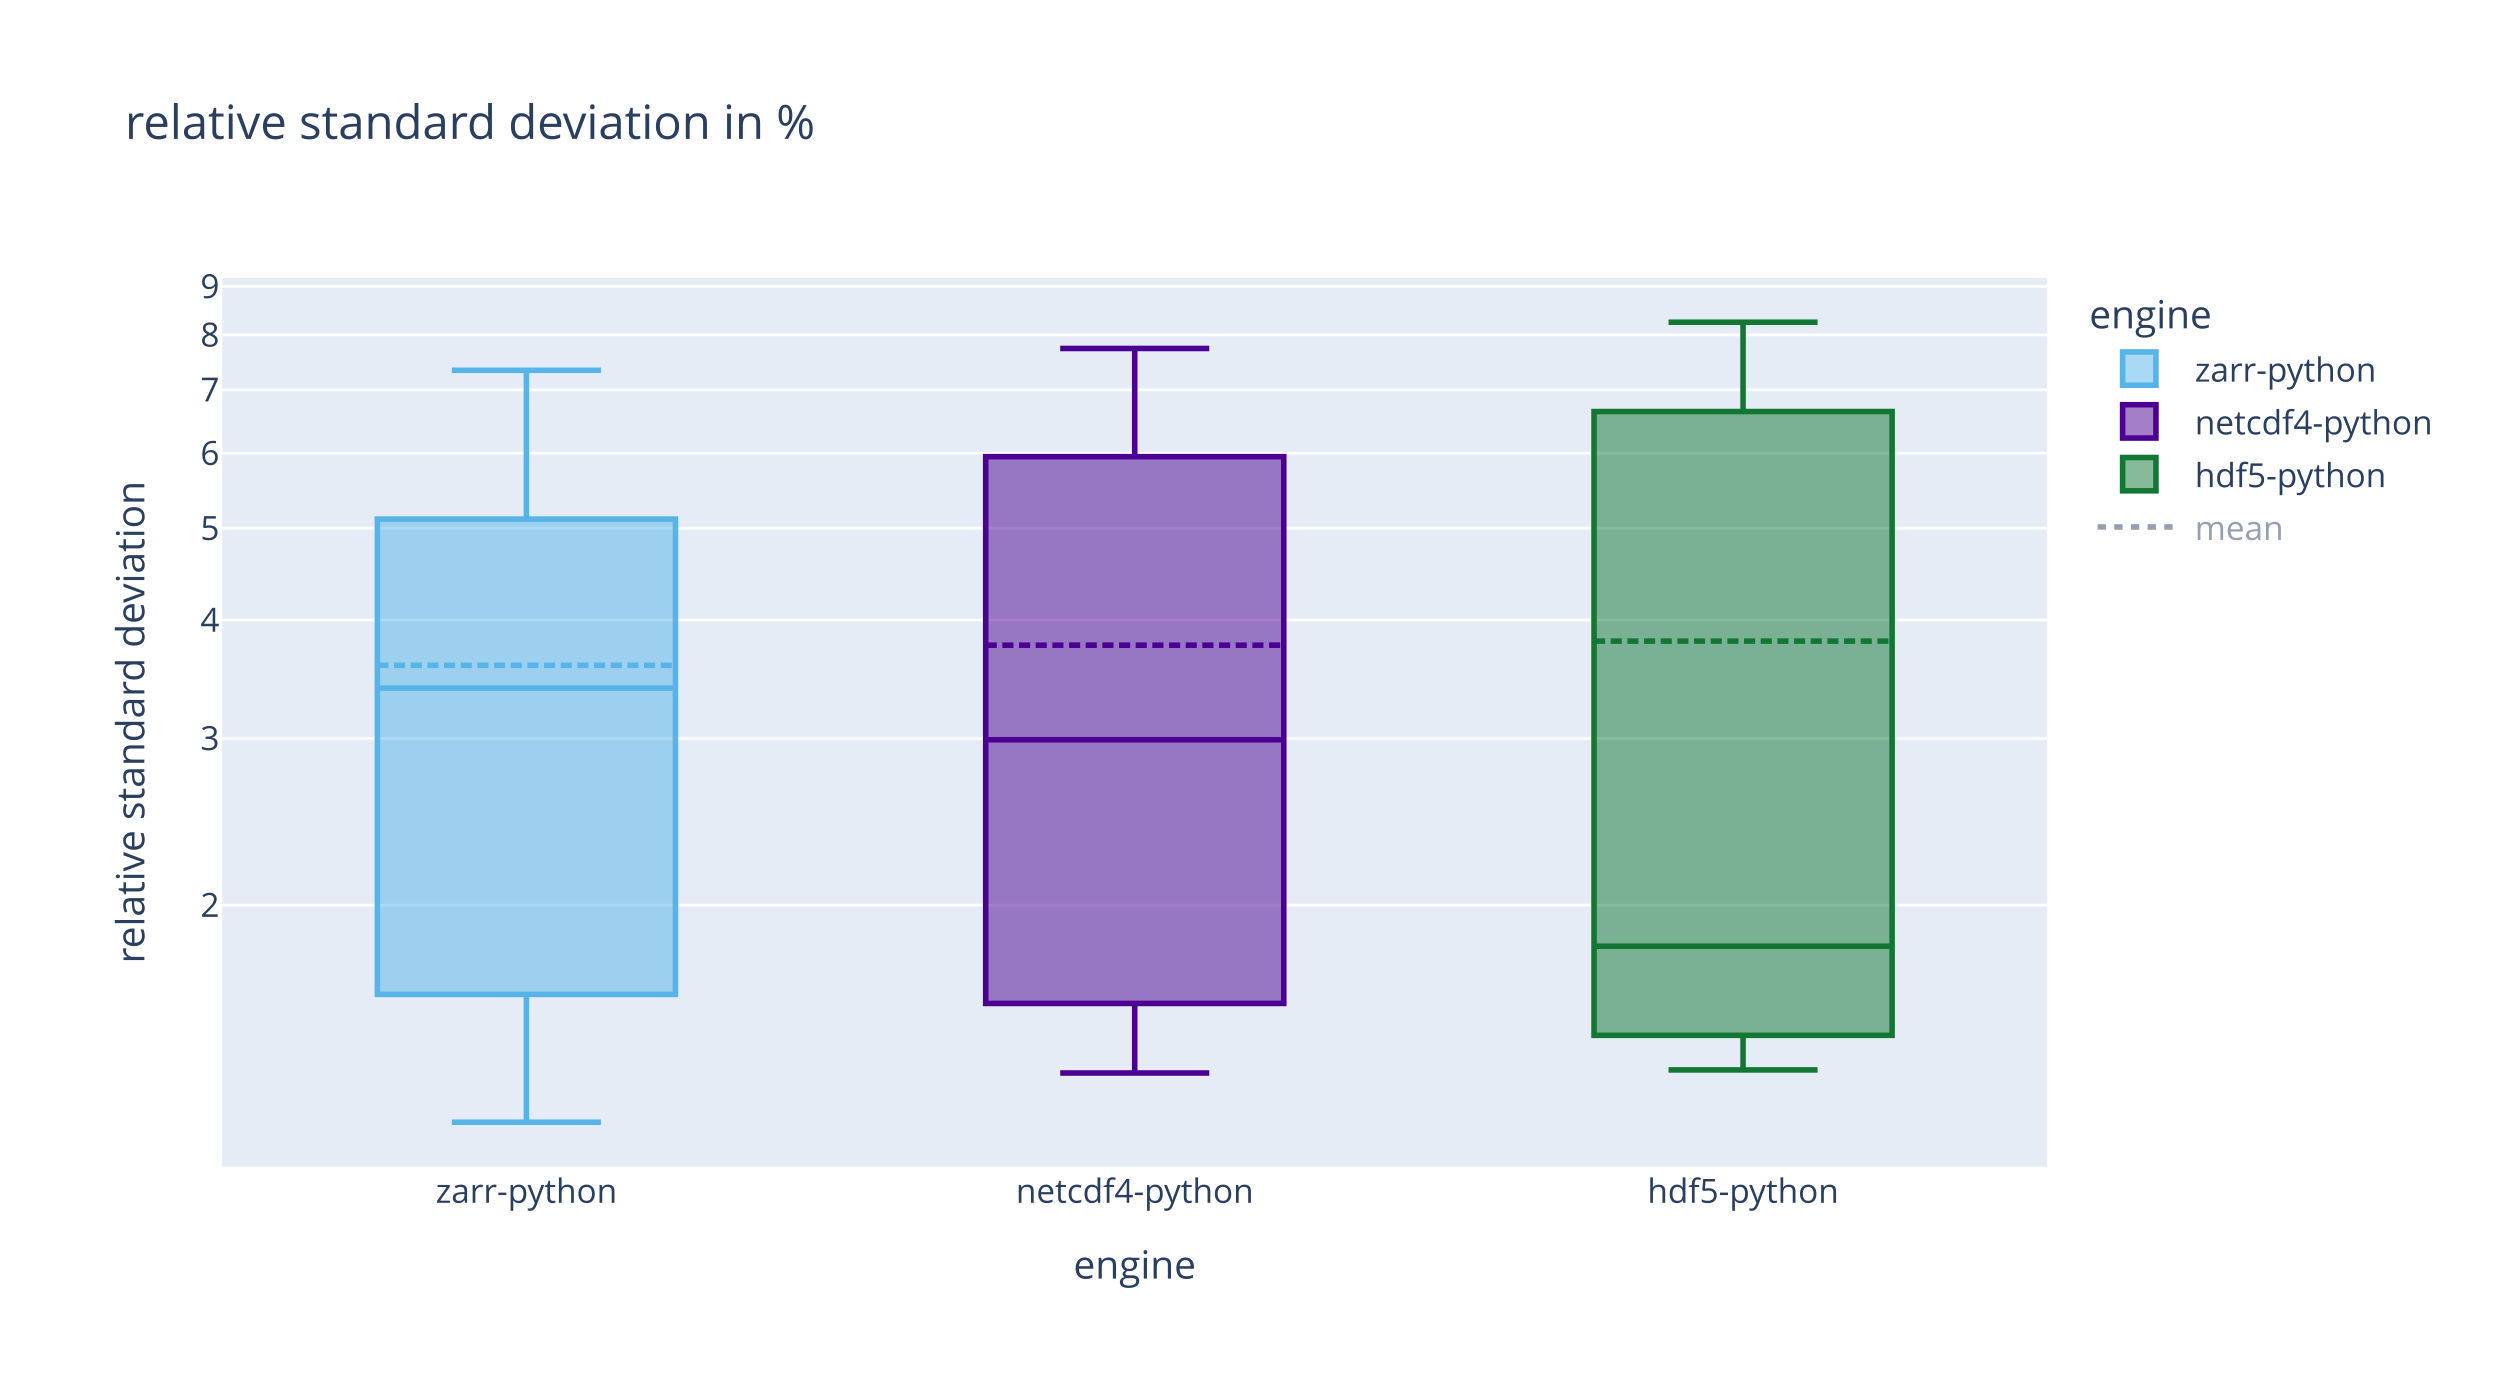
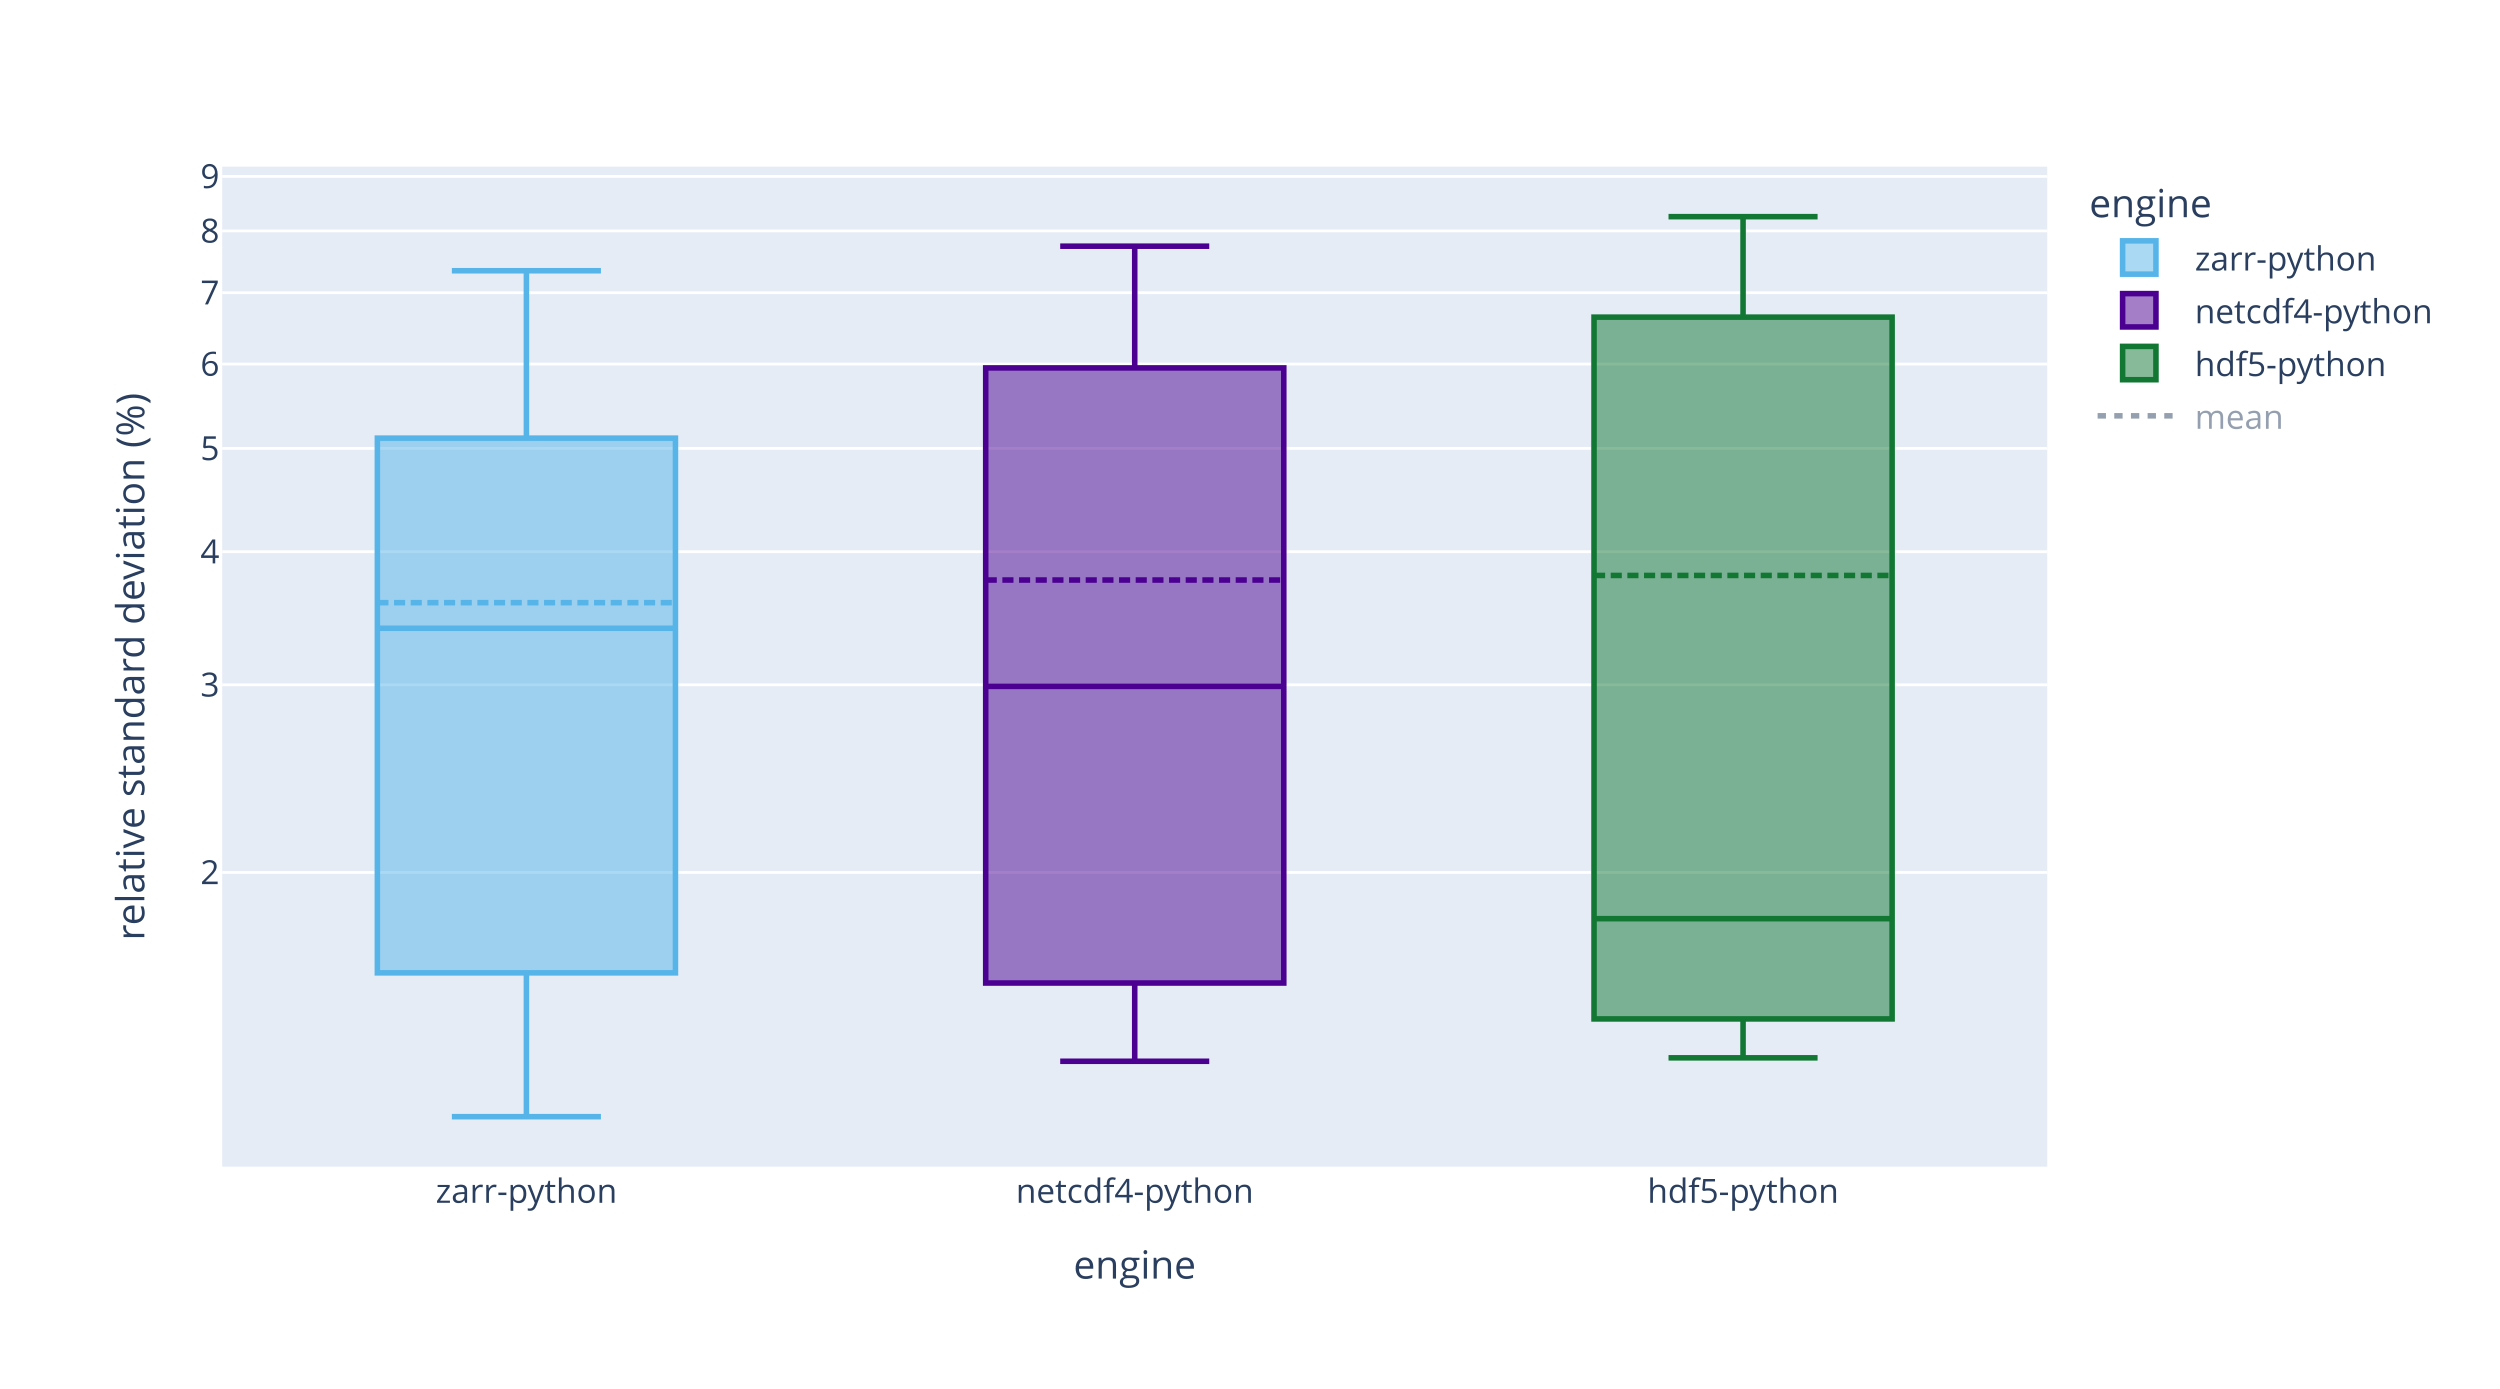
<svg xmlns="http://www.w3.org/2000/svg" class="main-svg" width="900" height="500" style="" viewBox="0 0 900 500">
  <rect x="0" y="0" width="900" height="500" style="fill: rgb(255, 255, 255); fill-opacity: 1;" />
-   <defs id="defs-280978">
+   <defs id="defs-a14d00">
    <g class="clips">
-       <clipPath id="clip280978xyplot" class="plotclip">
-         <rect width="657" height="320" />
-       </clipPath>
-       <clipPath class="axesclip" id="clip280978x">
+       <clipPath id="clipa14d00xyplot" class="plotclip">
+         <rect width="657" height="360" />
+       </clipPath>
+       <clipPath class="axesclip" id="clipa14d00x">
        <rect x="80" y="0" width="657" height="500" />
      </clipPath>
-       <clipPath class="axesclip" id="clip280978y">
-         <rect x="0" y="100" width="900" height="320" />
-       </clipPath>
-       <clipPath class="axesclip" id="clip280978xy">
-         <rect x="80" y="100" width="657" height="320" />
+       <clipPath class="axesclip" id="clipa14d00y">
+         <rect x="0" y="60" width="900" height="360" />
+       </clipPath>
+       <clipPath class="axesclip" id="clipa14d00xy">
+         <rect x="80" y="60" width="657" height="360" />
      </clipPath>
    </g>
    <g class="gradients" />
    <g class="patterns" />
  </defs>
  <g class="bglayer">
-     <rect class="bg" x="80" y="100" width="657" height="320" style="fill: rgb(229, 236, 246); fill-opacity: 1; stroke-width: 0;" />
+     <rect class="bg" x="80" y="60" width="657" height="360" style="fill: rgb(229, 236, 246); fill-opacity: 1; stroke-width: 0;" />
  </g>
  <g class="layer-below">
    <g class="imagelayer" />
    <g class="shapelayer" />
  </g>
  <g class="cartesianlayer">
    <g class="subplot xy">
      <g class="layer-subplot">
        <g class="shapelayer" />
        <g class="imagelayer" />
      </g>
      <g class="minor-gridlayer">
        <g class="x" />
        <g class="y" />
      </g>
      <g class="gridlayer">
        <g class="x" />
        <g class="y">
-           <path class="ygrid crisp" transform="translate(0,325.86)" d="M80,0h657" style="stroke: rgb(255, 255, 255); stroke-opacity: 1; stroke-width: 1px;" />
-           <path class="ygrid crisp" transform="translate(0,265.81)" d="M80,0h657" style="stroke: rgb(255, 255, 255); stroke-opacity: 1; stroke-width: 1px;" />
-           <path class="ygrid crisp" transform="translate(0,223.21)" d="M80,0h657" style="stroke: rgb(255, 255, 255); stroke-opacity: 1; stroke-width: 1px;" />
-           <path class="ygrid crisp" transform="translate(0,190.16)" d="M80,0h657" style="stroke: rgb(255, 255, 255); stroke-opacity: 1; stroke-width: 1px;" />
-           <path class="ygrid crisp" transform="translate(0,163.16)" d="M80,0h657" style="stroke: rgb(255, 255, 255); stroke-opacity: 1; stroke-width: 1px;" />
-           <path class="ygrid crisp" transform="translate(0,140.33)" d="M80,0h657" style="stroke: rgb(255, 255, 255); stroke-opacity: 1; stroke-width: 1px;" />
-           <path class="ygrid crisp" transform="translate(0,120.56)" d="M80,0h657" style="stroke: rgb(255, 255, 255); stroke-opacity: 1; stroke-width: 1px;" />
-           <path class="ygrid crisp" transform="translate(0,103.11)" d="M80,0h657" style="stroke: rgb(255, 255, 255); stroke-opacity: 1; stroke-width: 1px;" />
+           <path class="ygrid crisp" transform="translate(0,314.09)" d="M80,0h657" style="stroke: rgb(255, 255, 255); stroke-opacity: 1; stroke-width: 1px;" />
+           <path class="ygrid crisp" transform="translate(0,246.54)" d="M80,0h657" style="stroke: rgb(255, 255, 255); stroke-opacity: 1; stroke-width: 1px;" />
+           <path class="ygrid crisp" transform="translate(0,198.61)" d="M80,0h657" style="stroke: rgb(255, 255, 255); stroke-opacity: 1; stroke-width: 1px;" />
+           <path class="ygrid crisp" transform="translate(0,161.43)" d="M80,0h657" style="stroke: rgb(255, 255, 255); stroke-opacity: 1; stroke-width: 1px;" />
+           <path class="ygrid crisp" transform="translate(0,131.06)" d="M80,0h657" style="stroke: rgb(255, 255, 255); stroke-opacity: 1; stroke-width: 1px;" />
+           <path class="ygrid crisp" transform="translate(0,105.37)" d="M80,0h657" style="stroke: rgb(255, 255, 255); stroke-opacity: 1; stroke-width: 1px;" />
+           <path class="ygrid crisp" transform="translate(0,83.13)" d="M80,0h657" style="stroke: rgb(255, 255, 255); stroke-opacity: 1; stroke-width: 1px;" />
+           <path class="ygrid crisp" transform="translate(0,63.5)" d="M80,0h657" style="stroke: rgb(255, 255, 255); stroke-opacity: 1; stroke-width: 1px;" />
        </g>
      </g>
      <g class="zerolinelayer" />
      <g class="layer-between">
        <g class="shapelayer" />
        <g class="imagelayer" />
      </g>
      <path class="xlines-below" />
      <path class="ylines-below" />
      <g class="overlines-below" />
      <g class="xaxislayer-below" />
      <g class="yaxislayer-below" />
      <g class="overaxes-below" />
      <g class="overplot">
-         <g class="xy" transform="translate(80,100)" clip-path="url(#clip280978xyplot)">
+         <g class="xy" transform="translate(80,60)" clip-path="url(#clipa14d00xyplot)">
          <g class="boxlayer mlayer">
            <g class="trace boxes" style="opacity: 1;">
-               <path class="box" d="M55.85,147.71H163.16M55.85,257.98H163.16V86.87H55.85ZM109.5,257.98V304M109.5,86.87V33.31M82.67,304H136.33M82.67,33.31H136.33" style="vector-effect: none; stroke-width: 2px; stroke: rgb(86, 180, 233); stroke-opacity: 1; fill: rgb(86, 180, 233); fill-opacity: 0.5;" />
+               <path class="box" d="M55.85,166.18H163.16M55.85,290.23H163.16V97.73H55.85ZM109.5,290.23V342M109.5,97.73V37.47M82.67,342H136.33M82.67,37.47H136.33" style="vector-effect: none; stroke-width: 2px; stroke: rgb(86, 180, 233); stroke-opacity: 1; fill: rgb(86, 180, 233); fill-opacity: 0.5;" />
              <g class="points" />
-               <path class="mean" d="M55.85,139.52H163.16" style="fill: none; vector-effect: non-scaling-stroke; stroke-width: 2; stroke-dasharray: 4px, 2px; stroke: rgb(86, 180, 233); stroke-opacity: 1;" />
+               <path class="mean" d="M55.85,156.96H163.16" style="fill: none; vector-effect: non-scaling-stroke; stroke-width: 2; stroke-dasharray: 4px, 2px; stroke: rgb(86, 180, 233); stroke-opacity: 1;" />
            </g>
            <g class="trace boxes" style="opacity: 1;">
-               <path class="box" d="M274.85,166.31H382.16M274.85,261.24H382.16V64.4H274.85ZM328.5,261.24V286.28M328.5,64.4V25.45M301.67,286.28H355.33M301.67,25.45H355.33" style="vector-effect: none; stroke-width: 2px; stroke: rgb(75, 0, 146); stroke-opacity: 1; fill: rgb(75, 0, 146); fill-opacity: 0.5;" />
+               <path class="box" d="M274.85,187.1H382.16M274.85,293.89H382.16V72.45H274.85ZM328.5,293.89V322.06M328.5,72.45V28.63M301.67,322.06H355.33M301.67,28.63H355.33" style="vector-effect: none; stroke-width: 2px; stroke: rgb(75, 0, 146); stroke-opacity: 1; fill: rgb(75, 0, 146); fill-opacity: 0.5;" />
              <g class="points" />
-               <path class="mean" d="M274.85,132.27H382.16" style="fill: none; vector-effect: non-scaling-stroke; stroke-width: 2; stroke-dasharray: 4px, 2px; stroke: rgb(75, 0, 146); stroke-opacity: 1;" />
+               <path class="mean" d="M274.85,148.81H382.16" style="fill: none; vector-effect: non-scaling-stroke; stroke-width: 2; stroke-dasharray: 4px, 2px; stroke: rgb(75, 0, 146); stroke-opacity: 1;" />
            </g>
            <g class="trace boxes" style="opacity: 1;">
-               <path class="box" d="M493.85,240.64H601.16M493.85,272.72H601.16V48.15H493.85ZM547.5,272.72V285.17M547.5,48.15V16M520.67,285.17H574.33M520.67,16H574.33" style="vector-effect: none; stroke-width: 2px; stroke: rgb(17, 119, 51); stroke-opacity: 1; fill: rgb(17, 119, 51); fill-opacity: 0.5;" />
+               <path class="box" d="M493.85,270.72H601.16M493.85,306.81H601.16V54.17H493.85ZM547.5,306.81V320.82M547.5,54.17V18M520.67,320.82H574.33M520.67,18H574.33" style="vector-effect: none; stroke-width: 2px; stroke: rgb(17, 119, 51); stroke-opacity: 1; fill: rgb(17, 119, 51); fill-opacity: 0.5;" />
              <g class="points" />
-               <path class="mean" d="M493.85,130.8H601.16" style="fill: none; vector-effect: non-scaling-stroke; stroke-width: 2; stroke-dasharray: 4px, 2px; stroke: rgb(17, 119, 51); stroke-opacity: 1;" />
+               <path class="mean" d="M493.85,147.16H601.16" style="fill: none; vector-effect: non-scaling-stroke; stroke-width: 2; stroke-dasharray: 4px, 2px; stroke: rgb(17, 119, 51); stroke-opacity: 1;" />
            </g>
          </g>
        </g>
      </g>
      <path class="xlines-above crisp" d="M0,0" style="fill: none;" />
      <path class="ylines-above crisp" d="M0,0" style="fill: none;" />
      <g class="overlines-above" />
      <g class="xaxislayer-above">
        <g class="xtick">
          <text text-anchor="middle" x="0" y="433" transform="translate(189.5,0)" style="font-family: 'Open Sans', verdana, arial, sans-serif; font-size: 12px; fill: rgb(42, 63, 95); fill-opacity: 1; white-space: pre; opacity: 1;">zarr-python</text>
        </g>
        <g class="xtick">
          <text text-anchor="middle" x="0" y="433" transform="translate(408.5,0)" style="font-family: 'Open Sans', verdana, arial, sans-serif; font-size: 12px; fill: rgb(42, 63, 95); fill-opacity: 1; white-space: pre; opacity: 1;">netcdf4-python</text>
        </g>
        <g class="xtick">
          <text text-anchor="middle" x="0" y="433" transform="translate(627.5,0)" style="font-family: 'Open Sans', verdana, arial, sans-serif; font-size: 12px; fill: rgb(42, 63, 95); fill-opacity: 1; white-space: pre; opacity: 1;">hdf5-python</text>
        </g>
      </g>
      <g class="yaxislayer-above">
        <g class="ytick">
-           <text text-anchor="end" x="79" y="4.2" transform="translate(0,325.86)" style="font-family: 'Open Sans', verdana, arial, sans-serif; font-size: 12px; fill: rgb(42, 63, 95); fill-opacity: 1; white-space: pre; opacity: 1;">2</text>
-         </g>
-         <g class="ytick">
-           <text text-anchor="end" x="79" y="4.2" style="font-family: 'Open Sans', verdana, arial, sans-serif; font-size: 12px; fill: rgb(42, 63, 95); fill-opacity: 1; white-space: pre; opacity: 1;" transform="translate(0,265.81)">3</text>
-         </g>
-         <g class="ytick">
-           <text text-anchor="end" x="79" y="4.2" style="font-family: 'Open Sans', verdana, arial, sans-serif; font-size: 12px; fill: rgb(42, 63, 95); fill-opacity: 1; white-space: pre; opacity: 1;" transform="translate(0,223.21)">4</text>
-         </g>
-         <g class="ytick">
-           <text text-anchor="end" x="79" y="4.2" style="font-family: 'Open Sans', verdana, arial, sans-serif; font-size: 12px; fill: rgb(42, 63, 95); fill-opacity: 1; white-space: pre; opacity: 1;" transform="translate(0,190.16)">5</text>
-         </g>
-         <g class="ytick">
-           <text text-anchor="end" x="79" y="4.2" style="font-family: 'Open Sans', verdana, arial, sans-serif; font-size: 12px; fill: rgb(42, 63, 95); fill-opacity: 1; white-space: pre; opacity: 1;" transform="translate(0,163.16)">6</text>
-         </g>
-         <g class="ytick">
-           <text text-anchor="end" x="79" y="4.2" style="font-family: 'Open Sans', verdana, arial, sans-serif; font-size: 12px; fill: rgb(42, 63, 95); fill-opacity: 1; white-space: pre; opacity: 1;" transform="translate(0,140.33)">7</text>
-         </g>
-         <g class="ytick">
-           <text text-anchor="end" x="79" y="4.2" style="font-family: 'Open Sans', verdana, arial, sans-serif; font-size: 12px; fill: rgb(42, 63, 95); fill-opacity: 1; white-space: pre; opacity: 1;" transform="translate(0,120.56)">8</text>
-         </g>
-         <g class="ytick">
-           <text text-anchor="end" x="79" y="4.2" style="font-family: 'Open Sans', verdana, arial, sans-serif; font-size: 12px; fill: rgb(42, 63, 95); fill-opacity: 1; white-space: pre; opacity: 1;" transform="translate(0,103.11)">9</text>
+           <text text-anchor="end" x="79" y="4.2" transform="translate(0,314.09)" style="font-family: 'Open Sans', verdana, arial, sans-serif; font-size: 12px; fill: rgb(42, 63, 95); fill-opacity: 1; white-space: pre; opacity: 1;">2</text>
+         </g>
+         <g class="ytick">
+           <text text-anchor="end" x="79" y="4.2" style="font-family: 'Open Sans', verdana, arial, sans-serif; font-size: 12px; fill: rgb(42, 63, 95); fill-opacity: 1; white-space: pre; opacity: 1;" transform="translate(0,246.54)">3</text>
+         </g>
+         <g class="ytick">
+           <text text-anchor="end" x="79" y="4.2" style="font-family: 'Open Sans', verdana, arial, sans-serif; font-size: 12px; fill: rgb(42, 63, 95); fill-opacity: 1; white-space: pre; opacity: 1;" transform="translate(0,198.61)">4</text>
+         </g>
+         <g class="ytick">
+           <text text-anchor="end" x="79" y="4.2" style="font-family: 'Open Sans', verdana, arial, sans-serif; font-size: 12px; fill: rgb(42, 63, 95); fill-opacity: 1; white-space: pre; opacity: 1;" transform="translate(0,161.43)">5</text>
+         </g>
+         <g class="ytick">
+           <text text-anchor="end" x="79" y="4.2" style="font-family: 'Open Sans', verdana, arial, sans-serif; font-size: 12px; fill: rgb(42, 63, 95); fill-opacity: 1; white-space: pre; opacity: 1;" transform="translate(0,131.06)">6</text>
+         </g>
+         <g class="ytick">
+           <text text-anchor="end" x="79" y="4.2" style="font-family: 'Open Sans', verdana, arial, sans-serif; font-size: 12px; fill: rgb(42, 63, 95); fill-opacity: 1; white-space: pre; opacity: 1;" transform="translate(0,105.37)">7</text>
+         </g>
+         <g class="ytick">
+           <text text-anchor="end" x="79" y="4.2" style="font-family: 'Open Sans', verdana, arial, sans-serif; font-size: 12px; fill: rgb(42, 63, 95); fill-opacity: 1; white-space: pre; opacity: 1;" transform="translate(0,83.13)">8</text>
+         </g>
+         <g class="ytick">
+           <text text-anchor="end" x="79" y="4.2" style="font-family: 'Open Sans', verdana, arial, sans-serif; font-size: 12px; fill: rgb(42, 63, 95); fill-opacity: 1; white-space: pre; opacity: 1;" transform="translate(0,63.5)">9</text>
        </g>
      </g>
      <g class="overaxes-above" />
    </g>
  </g>
  <g class="polarlayer" />
  <g class="smithlayer" />
  <g class="ternarylayer" />
  <g class="geolayer" />
  <g class="funnelarealayer" />
  <g class="pielayer" />
  <g class="iciclelayer" />
  <g class="treemaplayer" />
  <g class="sunburstlayer" />
  <g class="glimages" />
-   <defs id="topdefs-280978">
+   <defs id="topdefs-a14d00">
    <g class="clips" />
-     <clipPath id="legend280978">
+     <clipPath id="legenda14d00">
      <rect width="138" height="105" x="0" y="0" />
    </clipPath>
  </defs>
  <g class="layer-above">
    <g class="imagelayer" />
    <g class="shapelayer" />
  </g>
  <g class="infolayer">
-     <g class="legend" pointer-events="all" transform="translate(750.14,100)">
-       <rect class="bg" shape-rendering="crispEdges" style="stroke: rgb(68, 68, 68); stroke-opacity: 1; fill: rgb(255, 255, 255); fill-opacity: 1; stroke-width: 0px;" width="138" height="105" x="0" y="0" />
-       <g class="scrollbox" transform="" clip-path="url(#legend280978)">
+     <g class="legend" pointer-events="all" transform="translate(750.14,60)">
+       <rect class="bg" shape-rendering="crispEdges" width="138" height="105" x="0" y="0" style="stroke: rgb(68, 68, 68); stroke-opacity: 1; fill: rgb(255, 255, 255); fill-opacity: 1; stroke-width: 0px;" />
+       <g class="scrollbox" transform="" clip-path="url(#legenda14d00)">
        <text class="legendtitletext" text-anchor="start" x="2" y="18.2" style="font-family: 'Open Sans', verdana, arial, sans-serif; font-size: 14px; fill: rgb(42, 63, 95); fill-opacity: 1; white-space: pre;">engine</text>
        <g class="groups" transform="">
          <g class="traces" transform="translate(0,32.7)" style="opacity: 1;">
            <text class="legendtext" text-anchor="start" x="40" y="4.68" style="font-family: 'Open Sans', verdana, arial, sans-serif; font-size: 12px; fill: rgb(42, 63, 95); fill-opacity: 1; white-space: pre;">zarr-python</text>
            <g class="layers" style="opacity: 1;">
              <g class="legendfill" />
              <g class="legendlines" />
              <g class="legendsymbols">
                <g class="legendpoints">
                  <path class="legendbox" d="M6,6H-6V-6H6Z" transform="translate(20,0)" style="stroke-width: 2px; fill: rgb(86, 180, 233); fill-opacity: 0.5; stroke: rgb(86, 180, 233); stroke-opacity: 1;" />
                </g>
              </g>
            </g>
            <rect class="legendtoggle" x="0" y="-9.5" width="132.078" height="19" style="fill: rgb(0, 0, 0); fill-opacity: 0;" />
          </g>
        </g>
        <g class="groups" transform="">
          <g class="traces" transform="translate(0,51.7)" style="opacity: 1;">
            <text class="legendtext" text-anchor="start" x="40" y="4.68" style="font-family: 'Open Sans', verdana, arial, sans-serif; font-size: 12px; fill: rgb(42, 63, 95); fill-opacity: 1; white-space: pre;">netcdf4-python</text>
            <g class="layers" style="opacity: 1;">
              <g class="legendfill" />
              <g class="legendlines" />
              <g class="legendsymbols">
                <g class="legendpoints">
                  <path class="legendbox" d="M6,6H-6V-6H6Z" transform="translate(20,0)" style="stroke-width: 2px; fill: rgb(75, 0, 146); fill-opacity: 0.5; stroke: rgb(75, 0, 146); stroke-opacity: 1;" />
                </g>
              </g>
            </g>
            <rect class="legendtoggle" x="0" y="-9.5" width="132.078" height="19" style="fill: rgb(0, 0, 0); fill-opacity: 0;" />
          </g>
        </g>
        <g class="groups" transform="">
          <g class="traces" transform="translate(0,70.7)" style="opacity: 1;">
            <text class="legendtext" text-anchor="start" x="40" y="4.68" style="font-family: 'Open Sans', verdana, arial, sans-serif; font-size: 12px; fill: rgb(42, 63, 95); fill-opacity: 1; white-space: pre;">hdf5-python</text>
            <g class="layers" style="opacity: 1;">
              <g class="legendfill" />
              <g class="legendlines" />
              <g class="legendsymbols">
                <g class="legendpoints">
                  <path class="legendbox" d="M6,6H-6V-6H6Z" transform="translate(20,0)" style="stroke-width: 2px; fill: rgb(17, 119, 51); fill-opacity: 0.5; stroke: rgb(17, 119, 51); stroke-opacity: 1;" />
                </g>
              </g>
            </g>
            <rect class="legendtoggle" x="0" y="-9.5" width="132.078" height="19" style="fill: rgb(0, 0, 0); fill-opacity: 0;" />
          </g>
        </g>
        <g class="groups" transform="">
          <g class="traces" transform="translate(0,89.7)" style="opacity: 0.5;">
            <text class="legendtext" text-anchor="start" x="40" y="4.68" style="font-family: 'Open Sans', verdana, arial, sans-serif; font-size: 12px; fill: rgb(42, 63, 95); fill-opacity: 1; white-space: pre;">mean</text>
            <g class="layers" style="opacity: 1;">
              <g class="legendfill" />
              <g class="legendlines">
                <path class="js-line" d="M5,0h30" style="fill: none; stroke: rgb(42, 63, 95); stroke-opacity: 1; stroke-dasharray: 3px; stroke-width: 2px;" />
              </g>
              <g class="legendsymbols">
                <g class="legendpoints" />
              </g>
            </g>
            <rect class="legendtoggle" x="0" y="-9.5" width="132.078" height="19" style="fill: rgb(0, 0, 0); fill-opacity: 0;" />
          </g>
        </g>
      </g>
-       <rect class="scrollbar" rx="20" ry="3" width="0" height="0" style="fill: rgb(128, 139, 164); fill-opacity: 1;" x="0" y="0" />
-     </g>
-     <g class="g-gtitle">
-       <text class="gtitle" x="45" y="50" text-anchor="start" dy="0em" style="opacity: 1; font-family: 'Open Sans', verdana, arial, sans-serif; font-size: 17px; fill: rgb(42, 63, 95); fill-opacity: 1; white-space: pre;">relative standard deviation in %</text>
-     </g>
+       <rect class="scrollbar" rx="20" ry="3" width="0" height="0" x="0" y="0" style="fill: rgb(128, 139, 164); fill-opacity: 1;" />
+     </g>
+     <g class="g-gtitle" />
    <g class="g-xtitle">
      <text class="xtitle" x="408.5" y="460.3" text-anchor="middle" style="opacity: 1; font-family: 'Open Sans', verdana, arial, sans-serif; font-size: 14px; fill: rgb(42, 63, 95); fill-opacity: 1; white-space: pre;">engine</text>
    </g>
    <g class="g-ytitle">
-       <text class="ytitle" transform="rotate(-90,51.95938,260)" x="51.959" y="260" text-anchor="middle" style="opacity: 1; font-family: 'Open Sans', verdana, arial, sans-serif; font-size: 14px; fill: rgb(42, 63, 95); fill-opacity: 1; white-space: pre;">relative standard deviation</text>
+       <text class="ytitle" transform="rotate(-90,51.95938,240)" x="51.959" y="240" text-anchor="middle" style="opacity: 1; font-family: 'Open Sans', verdana, arial, sans-serif; font-size: 14px; fill: rgb(42, 63, 95); fill-opacity: 1; white-space: pre;">relative standard deviation (%)</text>
    </g>
  </g>
</svg>
